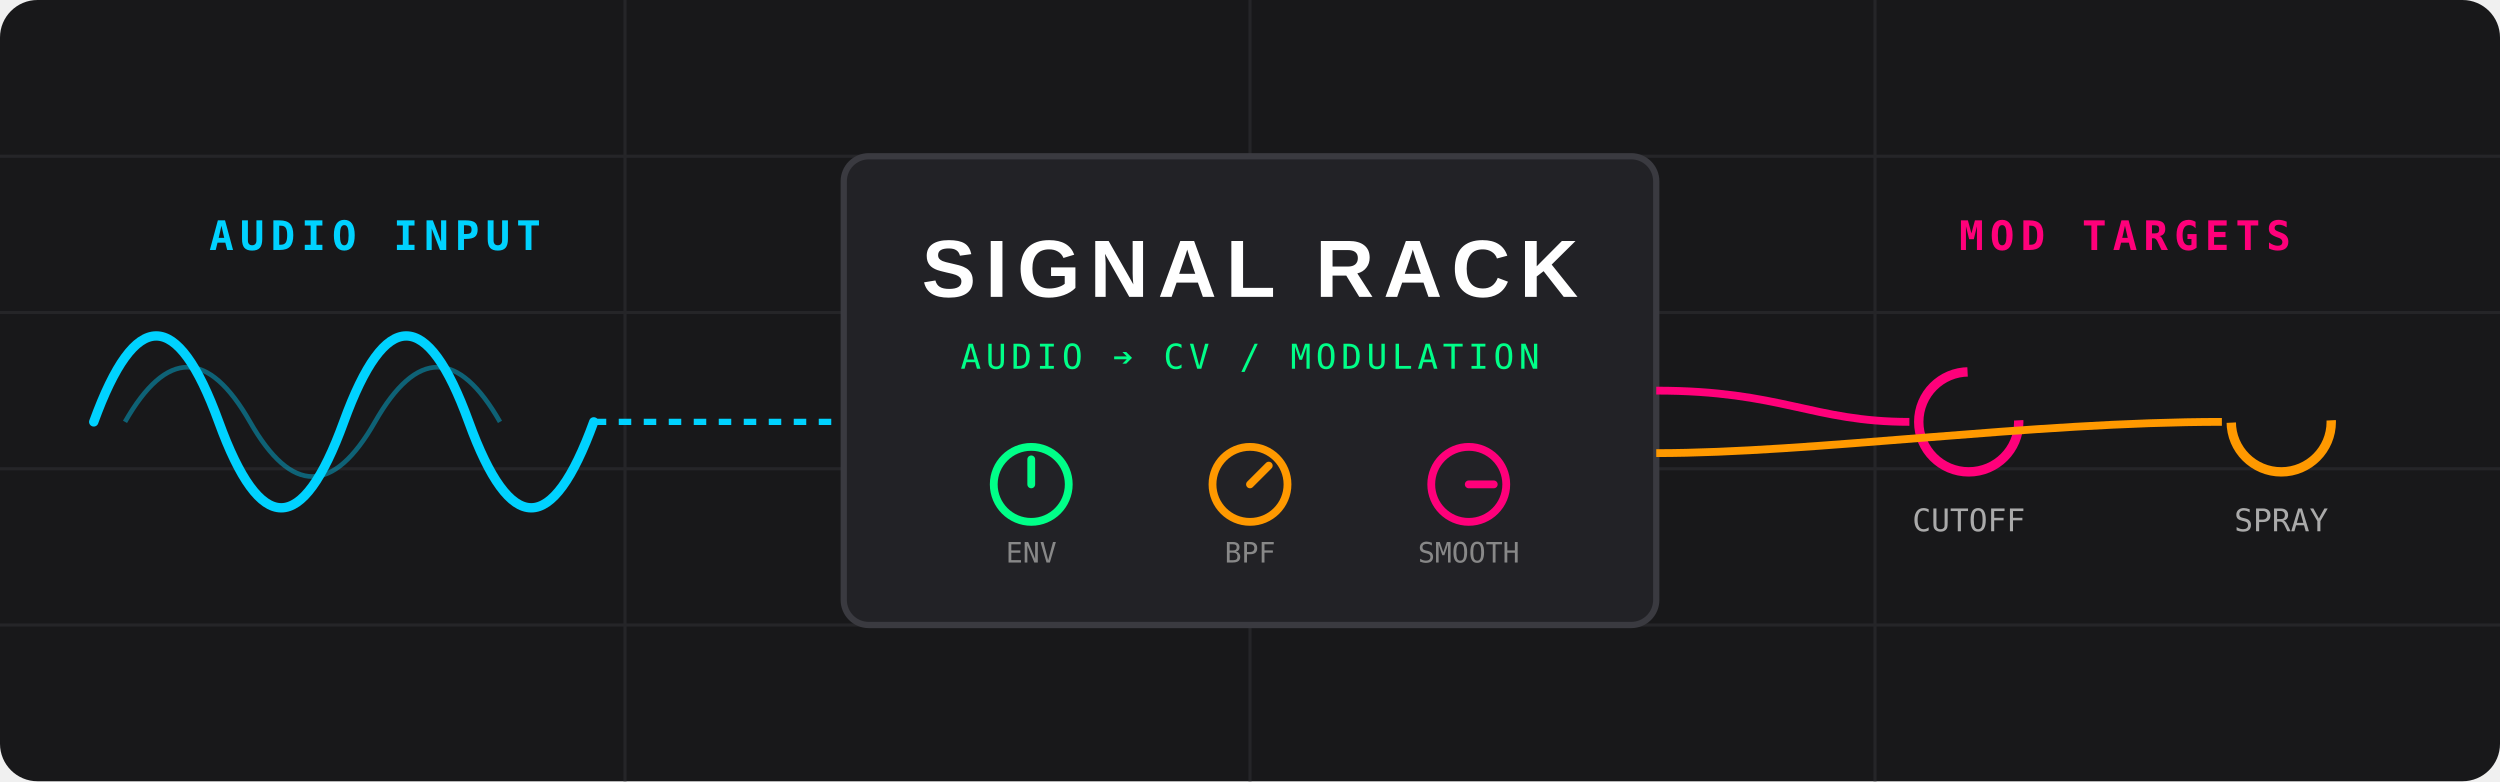
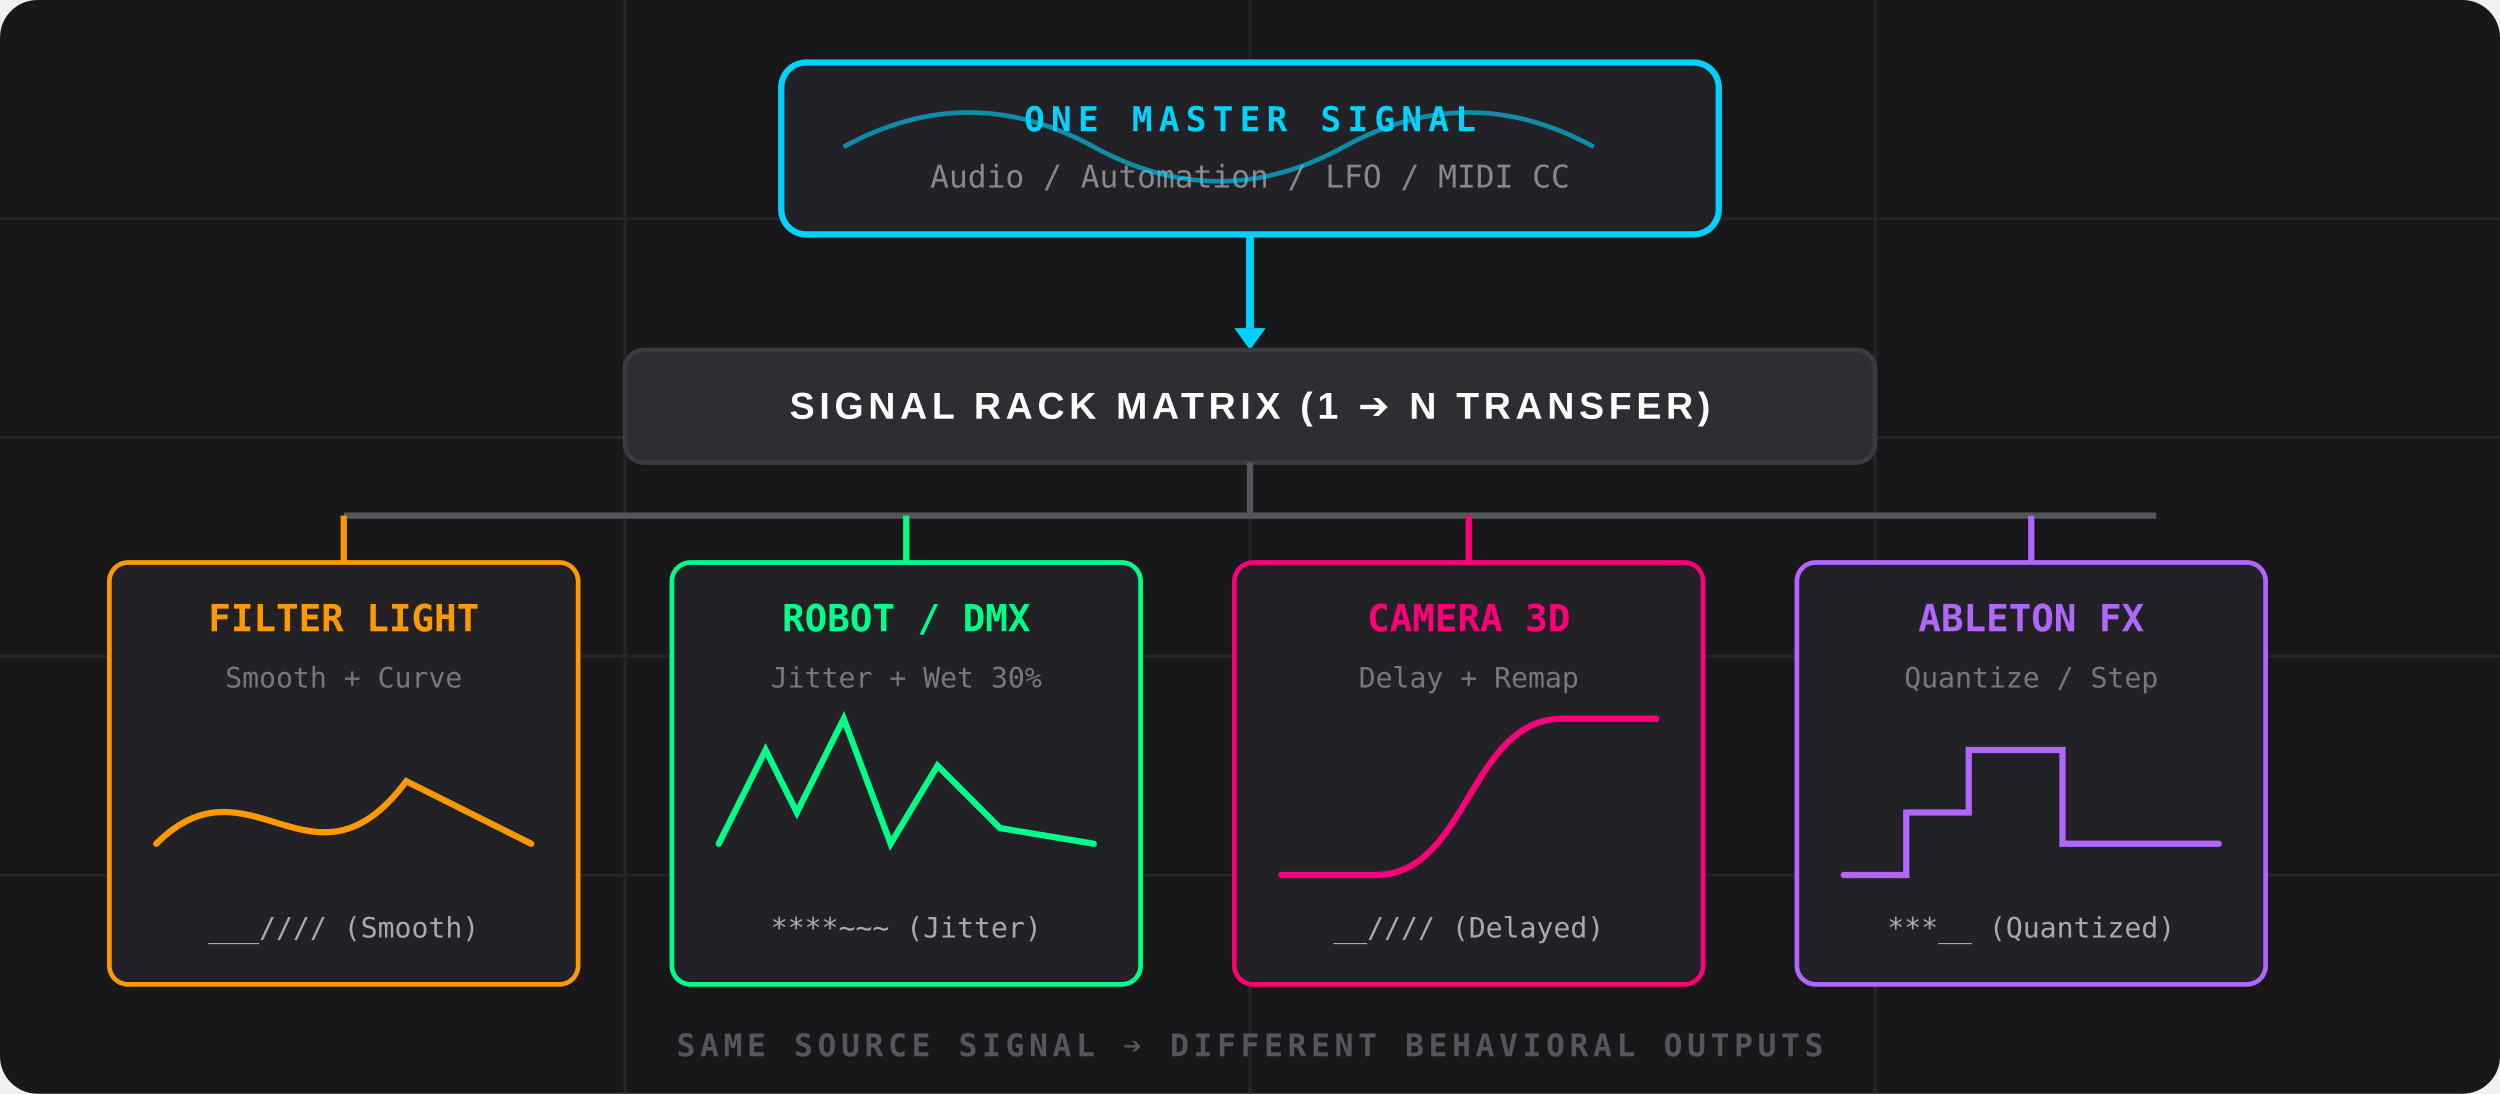
- <svg xmlns="http://www.w3.org/2000/svg" viewBox="0 0 800 250" width="100%" height="100%">
-   <rect width="800" height="250" fill="#18181A" rx="12" />
-   <path d="M0,50 L800,50 M0,100 L800,100 M0,150 L800,150 M0,200 L800,200" stroke="#252528" stroke-width="1" />
-   <path d="M200,0 L200,250 M400,0 L400,250 M600,0 L600,250" stroke="#252528" stroke-width="1" />
-   <text x="120" y="80" fill="#00D2FF" font-family="monospace" font-size="13" font-weight="bold" text-anchor="middle" letter-spacing="2">AUDIO INPUT</text>
-   <path d="M 30,135 Q 50,80 70,135 T 110,135 T 150,135 T 190,135" fill="none" stroke="#00D2FF" stroke-width="3" stroke-linecap="round" />
-   <path d="M 40,135 Q 60,100 80,135 T 120,135 T 160,135" fill="none" stroke="#00D2FF" stroke-width="1.5" opacity="0.4" />
-   <rect x="270" y="50" width="260" height="150" fill="#222226" stroke="#3A3A40" stroke-width="2" rx="8" />
-   <text x="400" y="95" fill="#FFFFFF" font-family="Arial, sans-serif" font-weight="900" font-size="26" text-anchor="middle" letter-spacing="3">SIGNAL RACK</text>
-   <text x="400" y="118" fill="#00FF88" font-family="monospace" font-size="11" text-anchor="middle" letter-spacing="1.5">AUDIO ➔ CV / MODULATION</text>
-   <circle cx="330" cy="155" r="12" fill="none" stroke="#00FF88" stroke-width="2.5" />
-   <line x1="330" y1="155" x2="330" y2="147" stroke="#00FF88" stroke-width="2.5" stroke-linecap="round" />
-   <text x="330" y="180" fill="#888888" font-family="monospace" font-size="9" text-anchor="middle">ENV</text>
-   <circle cx="400" cy="155" r="12" fill="none" stroke="#FF9900" stroke-width="2.5" />
-   <line x1="400" y1="155" x2="406" y2="149" stroke="#FF9900" stroke-width="2.5" stroke-linecap="round" />
-   <text x="400" y="180" fill="#888888" font-family="monospace" font-size="9" text-anchor="middle">BPF</text>
-   <circle cx="470" cy="155" r="12" fill="none" stroke="#FF007A" stroke-width="2.5" />
-   <line x1="470" y1="155" x2="478" y2="155" stroke="#FF007A" stroke-width="2.5" stroke-linecap="round" />
-   <text x="470" y="180" fill="#888888" font-family="monospace" font-size="9" text-anchor="middle">SMOOTH</text>
-   <text x="680" y="80" fill="#FF007A" font-family="monospace" font-size="13" font-weight="bold" text-anchor="middle" letter-spacing="2">MOD TARGETS</text>
-   <circle cx="630" cy="135" r="16" fill="none" stroke="#FF007A" stroke-width="3" stroke-dasharray="75 25" />
-   <text x="630" y="170" fill="#AAAAAA" font-family="monospace" font-size="10" text-anchor="middle">CUTOFF</text>
-   <circle cx="730" cy="135" r="16" fill="none" stroke="#FF9900" stroke-width="3" stroke-dasharray="50 50" />
-   <text x="730" y="170" fill="#AAAAAA" font-family="monospace" font-size="10" text-anchor="middle">SPRAY</text>
-   <path d="M 190,135 L 270,135" stroke="#00D2FF" stroke-width="2" stroke-dasharray="4 4" />
-   <path d="M 530,125 C 570,125 580,135 611,135" fill="none" stroke="#FF007A" stroke-width="2.5" />
-   <path d="M 530,145 C 580,145 650,135 711,135" fill="none" stroke="#FF9900" stroke-width="2.5" />
+ <svg xmlns="http://www.w3.org/2000/svg" viewBox="0 0 800 350" width="100%" height="100%">
+   <rect width="800" height="350" fill="#18181A" rx="12" />
+   <path d="M0,70 L800,70 M0,140 L800,140 M0,210 L800,210 M0,280 L800,280" stroke="#252528" stroke-width="1" />
+   <path d="M200,0 L200,350 M400,0 L400,350 M600,0 L600,350" stroke="#252528" stroke-width="1" />
+   <rect x="250" y="20" width="300" height="55" fill="#222226" stroke="#00D2FF" stroke-width="2" rx="8" />
+   <text x="400" y="42" fill="#00D2FF" font-family="monospace" font-size="11" font-weight="bold" text-anchor="middle" letter-spacing="2">ONE MASTER SIGNAL</text>
+   <text x="400" y="60" fill="#88888C" font-family="monospace" font-size="10" text-anchor="middle">Audio / Automation / LFO / MIDI CC</text>
+   <path d="M 270,47 Q 310,25 350,47 T 430,47 T 510,47" fill="none" stroke="#00D2FF" stroke-width="1.5" opacity="0.6" />
+   <path d="M 400,75 L 400,105" stroke="#00D2FF" stroke-width="2.5" />
+   <polygon points="395,105 405,105 400,112" fill="#00D2FF" />
+   <rect x="200" y="112" width="400" height="36" fill="#2D2D32" stroke="#3A3A40" stroke-width="1.5" rx="6" />
+   <text x="400" y="134" fill="#FFFFFF" font-family="Arial, sans-serif" font-weight="bold" font-size="12" text-anchor="middle" letter-spacing="1.5">SIGNAL RACK MATRIX (1 ➔ N TRANSFER)</text>
+   <path d="M 400,148 L 400,165" stroke="#55555A" stroke-width="2" />
+   <path d="M 110,165 L 690,165" stroke="#55555A" stroke-width="2" />
+   <path d="M 110,165 L 110,180" stroke="#FF9900" stroke-width="2" />
+   <path d="M 290,165 L 290,180" stroke="#00FF88" stroke-width="2" />
+   <path d="M 470,165 L 470,180" stroke="#FF007A" stroke-width="2" />
+   <path d="M 650,165 L 650,180" stroke="#B066FF" stroke-width="2" />
+   <rect x="35" y="180" width="150" height="135" fill="#222226" stroke="#FF9900" stroke-width="1.5" rx="6" />
+   <text x="110" y="202" fill="#FF9900" font-family="monospace" font-size="12" font-weight="bold" text-anchor="middle">FILTER LIGHT</text>
+   <text x="110" y="220" fill="#77777C" font-family="monospace" font-size="9" text-anchor="middle">Smooth + Curve</text>
+   <path d="M 50,270 C 80,240 100,290 130,250 L 170,270" fill="none" stroke="#FF9900" stroke-width="2" stroke-linecap="round" />
+   <text x="110" y="300" fill="#AAAAAA" font-family="monospace" font-size="9" text-anchor="middle">___//// (Smooth)</text>
+   <rect x="215" y="180" width="150" height="135" fill="#222226" stroke="#00FF88" stroke-width="1.5" rx="6" />
+   <text x="290" y="202" fill="#00FF88" font-family="monospace" font-size="12" font-weight="bold" text-anchor="middle">ROBOT / DMX</text>
+   <text x="290" y="220" fill="#77777C" font-family="monospace" font-size="9" text-anchor="middle">Jitter + Wet 30%</text>
+   <path d="M 230,270 L 245,240 L 255,260 L 270,230 L 285,270 L 300,245 L 320,265 L 350,270" fill="none" stroke="#00FF88" stroke-width="2" stroke-linecap="round" />
+   <text x="290" y="300" fill="#AAAAAA" font-family="monospace" font-size="9" text-anchor="middle">****~~~ (Jitter)</text>
+   <rect x="395" y="180" width="150" height="135" fill="#222226" stroke="#FF007A" stroke-width="1.5" rx="6" />
+   <text x="470" y="202" fill="#FF007A" font-family="monospace" font-size="12" font-weight="bold" text-anchor="middle">CAMERA 3D</text>
+   <text x="470" y="220" fill="#77777C" font-family="monospace" font-size="9" text-anchor="middle">Delay + Remap</text>
+   <path d="M 410,280 L 440,280 C 470,280 470,230 500,230 L 530,230" fill="none" stroke="#FF007A" stroke-width="2" stroke-linecap="round" />
+   <text x="470" y="300" fill="#AAAAAA" font-family="monospace" font-size="9" text-anchor="middle">__//// (Delayed)</text>
+   <rect x="575" y="180" width="150" height="135" fill="#222226" stroke="#B066FF" stroke-width="1.5" rx="6" />
+   <text x="650" y="202" fill="#B066FF" font-family="monospace" font-size="12" font-weight="bold" text-anchor="middle">ABLETON FX</text>
+   <text x="650" y="220" fill="#77777C" font-family="monospace" font-size="9" text-anchor="middle">Quantize / Step</text>
+   <path d="M 590,280 L 610,280 L 610,260 L 630,260 L 630,240 L 660,240 L 660,270 L 710,270" fill="none" stroke="#B066FF" stroke-width="2" stroke-linecap="round" />
+   <text x="650" y="300" fill="#AAAAAA" font-family="monospace" font-size="9" text-anchor="middle">***__ (Quantized)</text>
+   <text x="400" y="338" fill="#55555A" font-family="monospace" font-size="10" font-weight="bold" text-anchor="middle" letter-spacing="1.5">SAME SOURCE SIGNAL ➔ DIFFERENT BEHAVIORAL OUTPUTS</text>
</svg>
